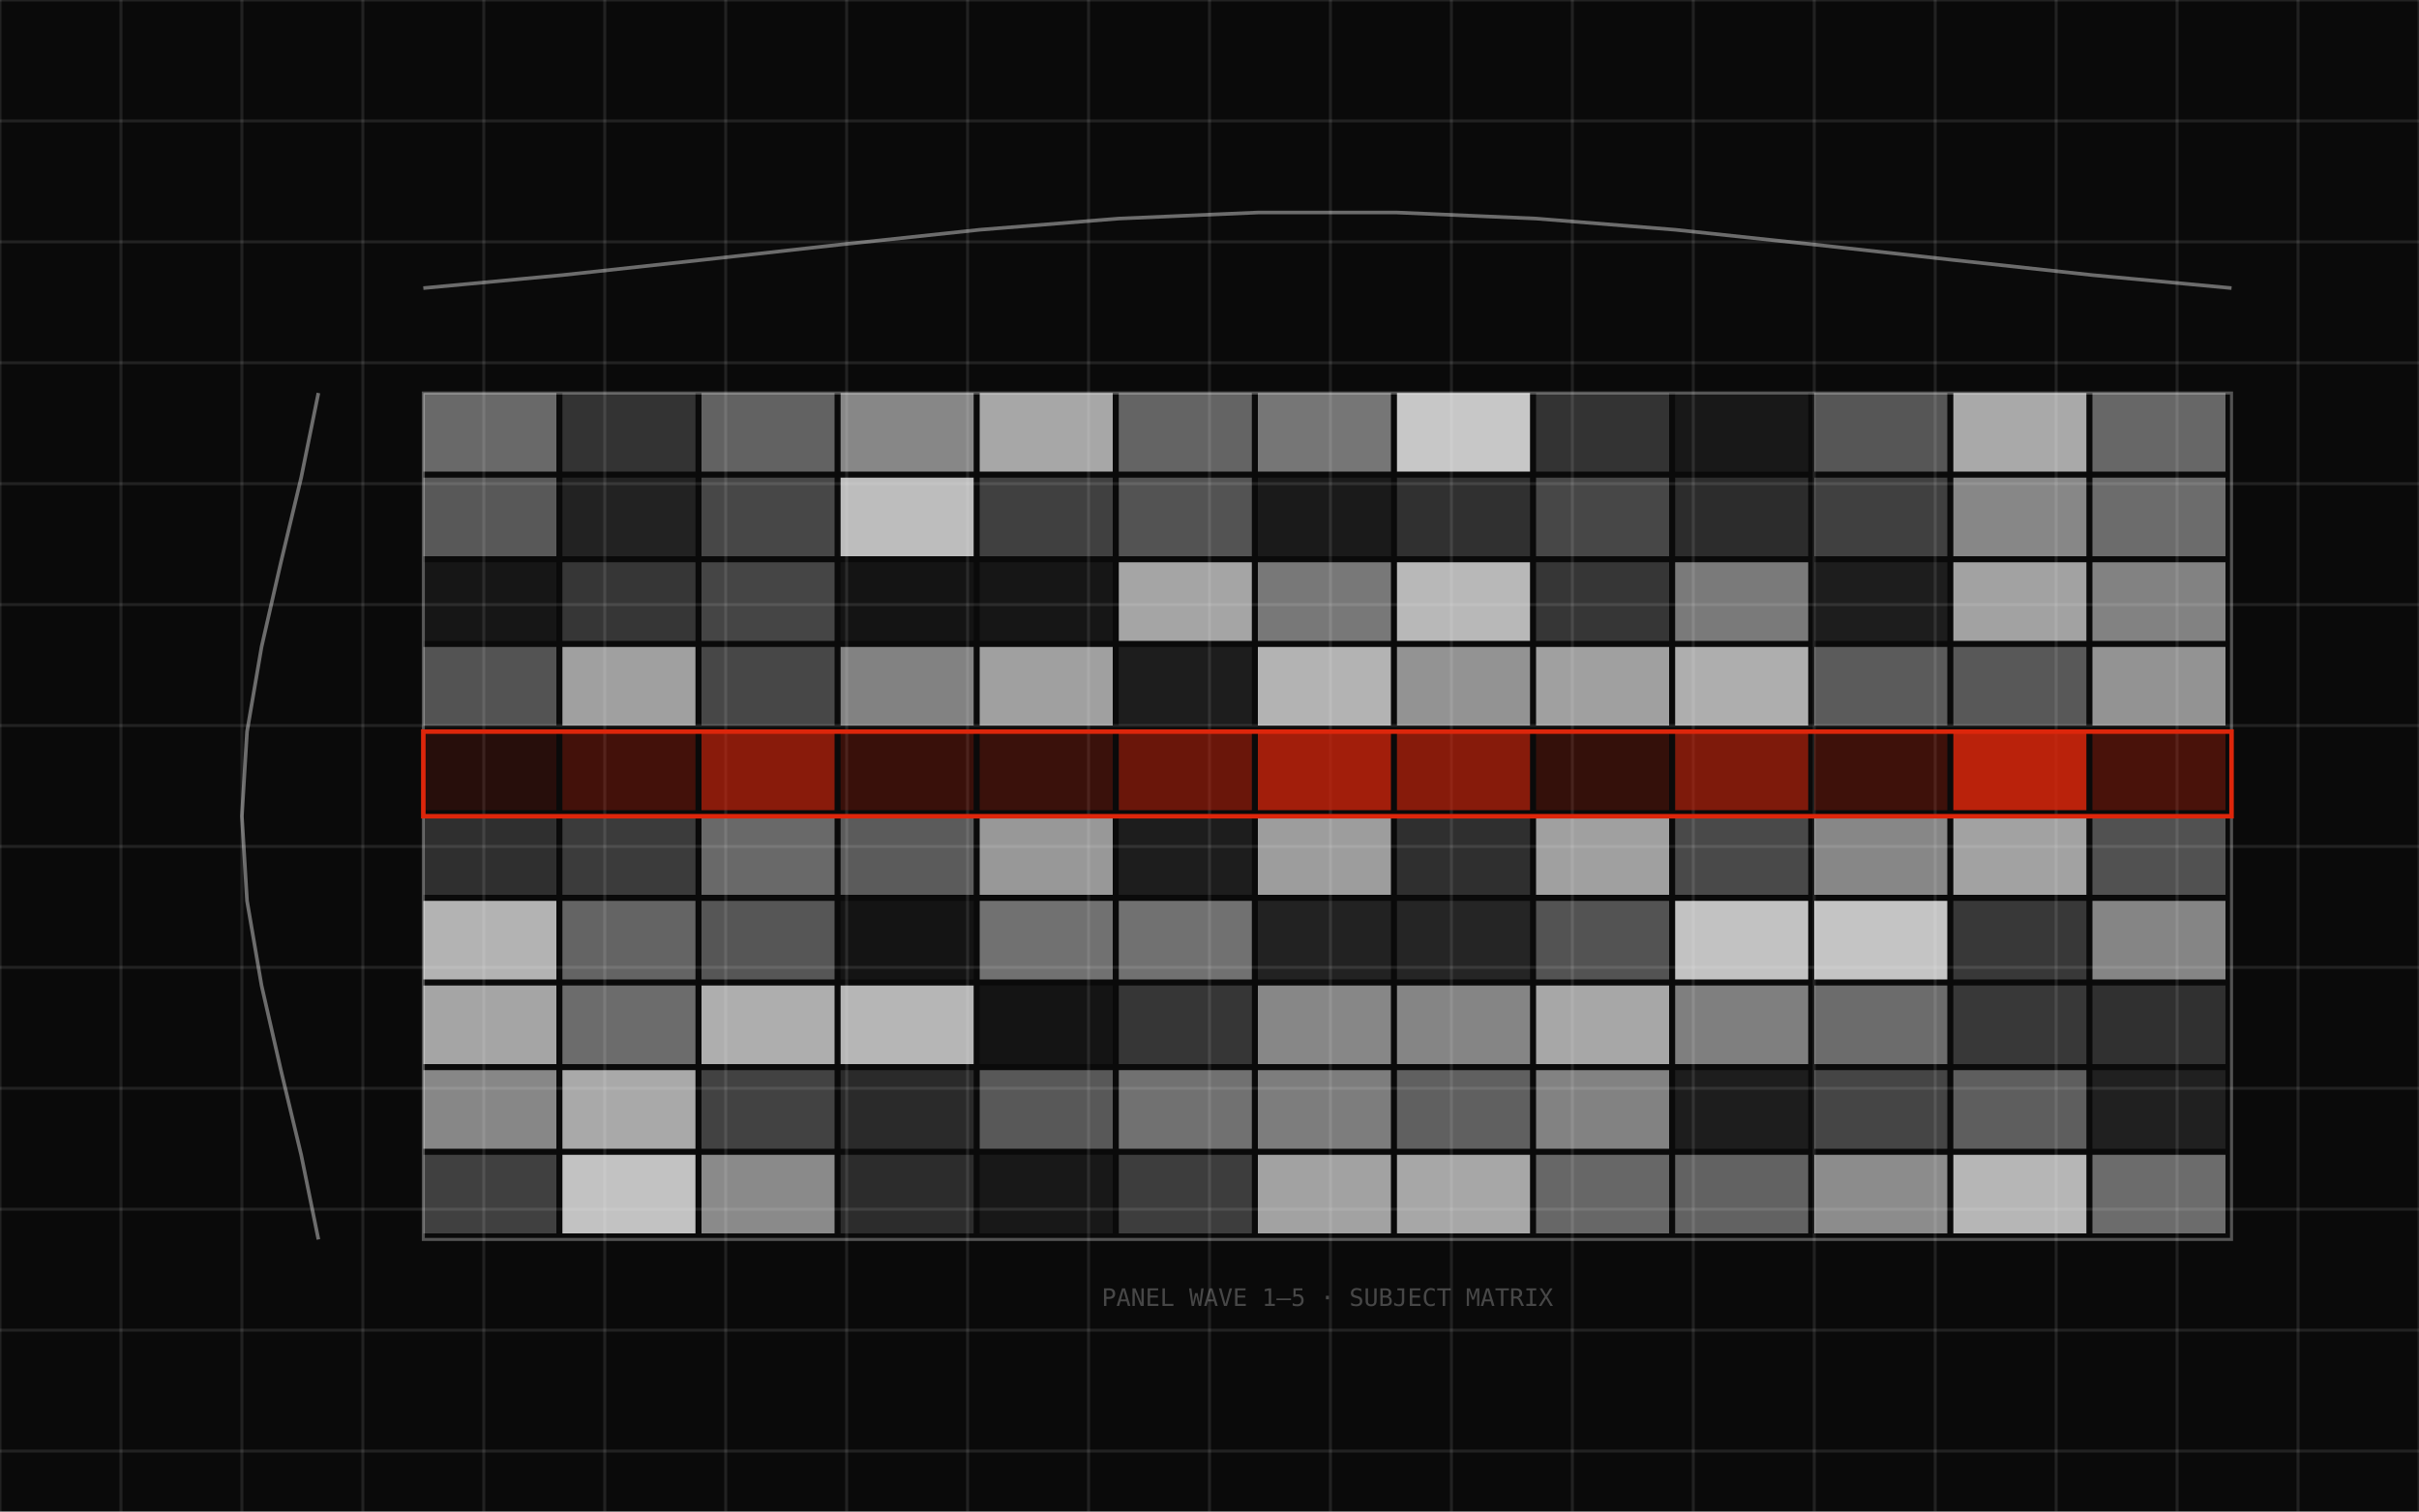
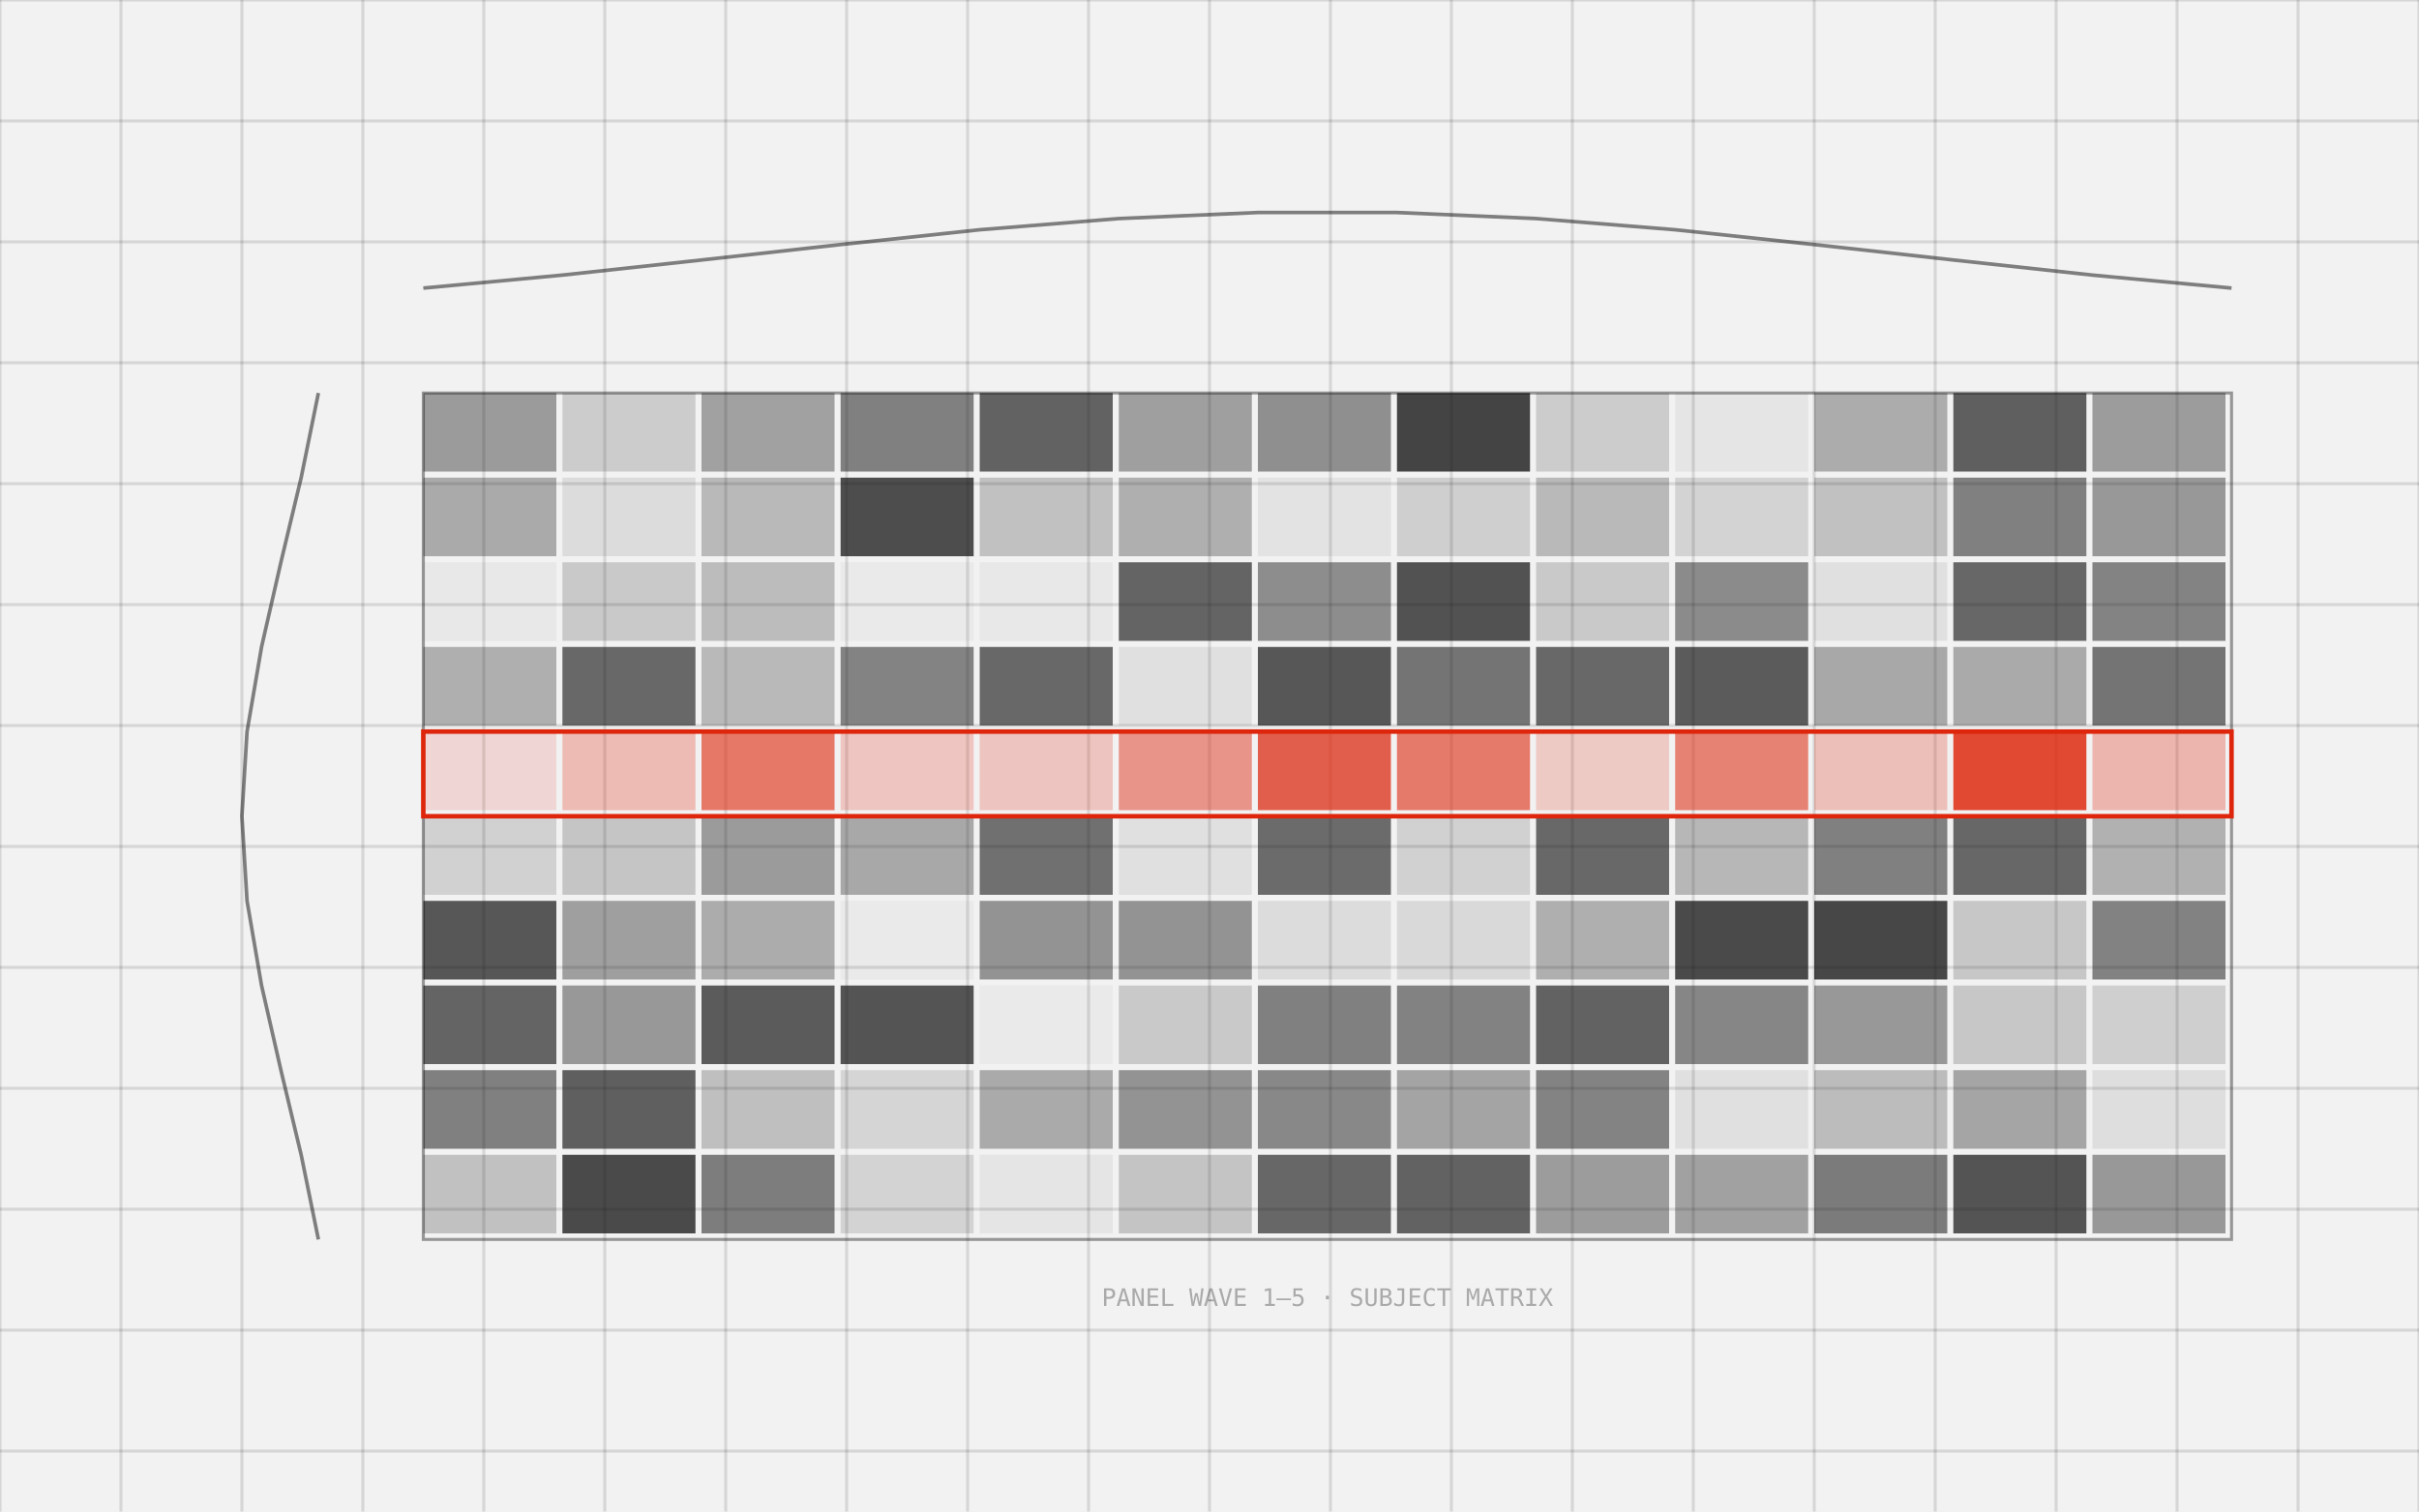
<svg xmlns="http://www.w3.org/2000/svg" viewBox="0 0 800 500" preserveAspectRatio="xMidYMid slice" role="presentation" aria-hidden="true">
  <defs>
    <rect id="cell" width="44" height="26" />
  </defs>
-   <rect x="0" y="0" width="800" height="500" fill="#0a0a0a" />
-   <line x1="0" y1="0" x2="0" y2="500" stroke="rgba(255,255,255,0.10)" stroke-width="1" />
-   <line x1="40" y1="0" x2="40" y2="500" stroke="rgba(255,255,255,0.10)" stroke-width="1" />
-   <line x1="80" y1="0" x2="80" y2="500" stroke="rgba(255,255,255,0.10)" stroke-width="1" />
-   <line x1="120" y1="0" x2="120" y2="500" stroke="rgba(255,255,255,0.10)" stroke-width="1" />
-   <line x1="160" y1="0" x2="160" y2="500" stroke="rgba(255,255,255,0.10)" stroke-width="1" />
-   <line x1="200" y1="0" x2="200" y2="500" stroke="rgba(255,255,255,0.10)" stroke-width="1" />
-   <line x1="240" y1="0" x2="240" y2="500" stroke="rgba(255,255,255,0.10)" stroke-width="1" />
-   <line x1="280" y1="0" x2="280" y2="500" stroke="rgba(255,255,255,0.10)" stroke-width="1" />
-   <line x1="320" y1="0" x2="320" y2="500" stroke="rgba(255,255,255,0.10)" stroke-width="1" />
-   <line x1="360" y1="0" x2="360" y2="500" stroke="rgba(255,255,255,0.10)" stroke-width="1" />
-   <line x1="400" y1="0" x2="400" y2="500" stroke="rgba(255,255,255,0.10)" stroke-width="1" />
-   <line x1="440" y1="0" x2="440" y2="500" stroke="rgba(255,255,255,0.10)" stroke-width="1" />
-   <line x1="480" y1="0" x2="480" y2="500" stroke="rgba(255,255,255,0.10)" stroke-width="1" />
-   <line x1="520" y1="0" x2="520" y2="500" stroke="rgba(255,255,255,0.10)" stroke-width="1" />
-   <line x1="560" y1="0" x2="560" y2="500" stroke="rgba(255,255,255,0.10)" stroke-width="1" />
-   <line x1="600" y1="0" x2="600" y2="500" stroke="rgba(255,255,255,0.10)" stroke-width="1" />
-   <line x1="640" y1="0" x2="640" y2="500" stroke="rgba(255,255,255,0.10)" stroke-width="1" />
-   <line x1="680" y1="0" x2="680" y2="500" stroke="rgba(255,255,255,0.10)" stroke-width="1" />
-   <line x1="720" y1="0" x2="720" y2="500" stroke="rgba(255,255,255,0.10)" stroke-width="1" />
-   <line x1="760" y1="0" x2="760" y2="500" stroke="rgba(255,255,255,0.10)" stroke-width="1" />
-   <line x1="800" y1="0" x2="800" y2="500" stroke="rgba(255,255,255,0.10)" stroke-width="1" />
-   <line x1="0" y1="0" x2="800" y2="0" stroke="rgba(255,255,255,0.10)" stroke-width="1" />
-   <line x1="0" y1="40" x2="800" y2="40" stroke="rgba(255,255,255,0.10)" stroke-width="1" />
-   <line x1="0" y1="80" x2="800" y2="80" stroke="rgba(255,255,255,0.10)" stroke-width="1" />
-   <line x1="0" y1="120" x2="800" y2="120" stroke="rgba(255,255,255,0.10)" stroke-width="1" />
-   <line x1="0" y1="160" x2="800" y2="160" stroke="rgba(255,255,255,0.10)" stroke-width="1" />
-   <line x1="0" y1="200" x2="800" y2="200" stroke="rgba(255,255,255,0.10)" stroke-width="1" />
-   <line x1="0" y1="240" x2="800" y2="240" stroke="rgba(255,255,255,0.10)" stroke-width="1" />
-   <line x1="0" y1="280" x2="800" y2="280" stroke="rgba(255,255,255,0.10)" stroke-width="1" />
-   <line x1="0" y1="320" x2="800" y2="320" stroke="rgba(255,255,255,0.10)" stroke-width="1" />
-   <line x1="0" y1="360" x2="800" y2="360" stroke="rgba(255,255,255,0.10)" stroke-width="1" />
-   <line x1="0" y1="400" x2="800" y2="400" stroke="rgba(255,255,255,0.10)" stroke-width="1" />
-   <line x1="0" y1="440" x2="800" y2="440" stroke="rgba(255,255,255,0.10)" stroke-width="1" />
-   <line x1="0" y1="480" x2="800" y2="480" stroke="rgba(255,255,255,0.10)" stroke-width="1" />
-   <g fill="#ffffff">
+   <rect x="0" y="0" width="800" height="500" fill="#f2f2f3" />
+   <line x1="0" y1="0" x2="0" y2="500" stroke="rgba(0,0,0,0.12)" stroke-width="1" />
+   <line x1="40" y1="0" x2="40" y2="500" stroke="rgba(0,0,0,0.12)" stroke-width="1" />
+   <line x1="80" y1="0" x2="80" y2="500" stroke="rgba(0,0,0,0.12)" stroke-width="1" />
+   <line x1="120" y1="0" x2="120" y2="500" stroke="rgba(0,0,0,0.12)" stroke-width="1" />
+   <line x1="160" y1="0" x2="160" y2="500" stroke="rgba(0,0,0,0.12)" stroke-width="1" />
+   <line x1="200" y1="0" x2="200" y2="500" stroke="rgba(0,0,0,0.12)" stroke-width="1" />
+   <line x1="240" y1="0" x2="240" y2="500" stroke="rgba(0,0,0,0.12)" stroke-width="1" />
+   <line x1="280" y1="0" x2="280" y2="500" stroke="rgba(0,0,0,0.12)" stroke-width="1" />
+   <line x1="320" y1="0" x2="320" y2="500" stroke="rgba(0,0,0,0.12)" stroke-width="1" />
+   <line x1="360" y1="0" x2="360" y2="500" stroke="rgba(0,0,0,0.12)" stroke-width="1" />
+   <line x1="400" y1="0" x2="400" y2="500" stroke="rgba(0,0,0,0.12)" stroke-width="1" />
+   <line x1="440" y1="0" x2="440" y2="500" stroke="rgba(0,0,0,0.12)" stroke-width="1" />
+   <line x1="480" y1="0" x2="480" y2="500" stroke="rgba(0,0,0,0.12)" stroke-width="1" />
+   <line x1="520" y1="0" x2="520" y2="500" stroke="rgba(0,0,0,0.12)" stroke-width="1" />
+   <line x1="560" y1="0" x2="560" y2="500" stroke="rgba(0,0,0,0.12)" stroke-width="1" />
+   <line x1="600" y1="0" x2="600" y2="500" stroke="rgba(0,0,0,0.12)" stroke-width="1" />
+   <line x1="640" y1="0" x2="640" y2="500" stroke="rgba(0,0,0,0.12)" stroke-width="1" />
+   <line x1="680" y1="0" x2="680" y2="500" stroke="rgba(0,0,0,0.12)" stroke-width="1" />
+   <line x1="720" y1="0" x2="720" y2="500" stroke="rgba(0,0,0,0.12)" stroke-width="1" />
+   <line x1="760" y1="0" x2="760" y2="500" stroke="rgba(0,0,0,0.12)" stroke-width="1" />
+   <line x1="800" y1="0" x2="800" y2="500" stroke="rgba(0,0,0,0.12)" stroke-width="1" />
+   <line x1="0" y1="0" x2="800" y2="0" stroke="rgba(0,0,0,0.12)" stroke-width="1" />
+   <line x1="0" y1="40" x2="800" y2="40" stroke="rgba(0,0,0,0.12)" stroke-width="1" />
+   <line x1="0" y1="80" x2="800" y2="80" stroke="rgba(0,0,0,0.12)" stroke-width="1" />
+   <line x1="0" y1="120" x2="800" y2="120" stroke="rgba(0,0,0,0.12)" stroke-width="1" />
+   <line x1="0" y1="160" x2="800" y2="160" stroke="rgba(0,0,0,0.12)" stroke-width="1" />
+   <line x1="0" y1="200" x2="800" y2="200" stroke="rgba(0,0,0,0.12)" stroke-width="1" />
+   <line x1="0" y1="240" x2="800" y2="240" stroke="rgba(0,0,0,0.12)" stroke-width="1" />
+   <line x1="0" y1="280" x2="800" y2="280" stroke="rgba(0,0,0,0.12)" stroke-width="1" />
+   <line x1="0" y1="320" x2="800" y2="320" stroke="rgba(0,0,0,0.12)" stroke-width="1" />
+   <line x1="0" y1="360" x2="800" y2="360" stroke="rgba(0,0,0,0.12)" stroke-width="1" />
+   <line x1="0" y1="400" x2="800" y2="400" stroke="rgba(0,0,0,0.12)" stroke-width="1" />
+   <line x1="0" y1="440" x2="800" y2="440" stroke="rgba(0,0,0,0.12)" stroke-width="1" />
+   <line x1="0" y1="480" x2="800" y2="480" stroke="rgba(0,0,0,0.12)" stroke-width="1" />
+   <g fill="#111">
    <use href="#cell" x="140" y="130" opacity="0.39" />
    <use href="#cell" x="186" y="130" opacity="0.17" />
    <use href="#cell" x="232" y="130" opacity="0.36" />
    <use href="#cell" x="278" y="130" opacity="0.51" />
    <use href="#cell" x="324" y="130" opacity="0.64" />
    <use href="#cell" x="370" y="130" opacity="0.37" />
    <use href="#cell" x="416" y="130" opacity="0.44" />
    <use href="#cell" x="462" y="130" opacity="0.77" />
    <use href="#cell" x="508" y="130" opacity="0.17" />
    <use href="#cell" x="554" y="130" opacity="0.06" />
    <use href="#cell" x="600" y="130" opacity="0.31" />
    <use href="#cell" x="646" y="130" opacity="0.65" />
    <use href="#cell" x="692" y="130" opacity="0.38" />
    <use href="#cell" x="140" y="158" opacity="0.32" />
    <use href="#cell" x="186" y="158" opacity="0.1" />
    <use href="#cell" x="232" y="158" opacity="0.25" />
    <use href="#cell" x="278" y="158" opacity="0.73" />
    <use href="#cell" x="324" y="158" opacity="0.22" />
    <use href="#cell" x="370" y="158" opacity="0.3" />
    <use href="#cell" x="416" y="158" opacity="0.07" />
    <use href="#cell" x="462" y="158" opacity="0.16" />
    <use href="#cell" x="508" y="158" opacity="0.25" />
    <use href="#cell" x="554" y="158" opacity="0.14" />
    <use href="#cell" x="600" y="158" opacity="0.22" />
    <use href="#cell" x="646" y="158" opacity="0.51" />
    <use href="#cell" x="692" y="158" opacity="0.4" />
    <use href="#cell" x="140" y="186" opacity="0.05" />
    <use href="#cell" x="186" y="186" opacity="0.18" />
    <use href="#cell" x="232" y="186" opacity="0.24" />
    <use href="#cell" x="278" y="186" opacity="0.04" />
    <use href="#cell" x="324" y="186" opacity="0.05" />
    <use href="#cell" x="370" y="186" opacity="0.63" />
    <use href="#cell" x="416" y="186" opacity="0.45" />
    <use href="#cell" x="462" y="186" opacity="0.71" />
    <use href="#cell" x="508" y="186" opacity="0.18" />
    <use href="#cell" x="554" y="186" opacity="0.46" />
    <use href="#cell" x="600" y="186" opacity="0.08" />
    <use href="#cell" x="646" y="186" opacity="0.62" />
    <use href="#cell" x="692" y="186" opacity="0.49" />
    <use href="#cell" x="140" y="214" opacity="0.3" />
    <use href="#cell" x="186" y="214" opacity="0.61" />
    <use href="#cell" x="232" y="214" opacity="0.25" />
    <use href="#cell" x="278" y="214" opacity="0.49" />
    <use href="#cell" x="324" y="214" opacity="0.61" />
    <use href="#cell" x="370" y="214" opacity="0.08" />
    <use href="#cell" x="416" y="214" opacity="0.69" />
    <use href="#cell" x="462" y="214" opacity="0.56" />
    <use href="#cell" x="508" y="214" opacity="0.61" />
    <use href="#cell" x="554" y="214" opacity="0.67" />
    <use href="#cell" x="600" y="214" opacity="0.33" />
    <use href="#cell" x="646" y="214" opacity="0.32" />
    <use href="#cell" x="692" y="214" opacity="0.56" />
    <use href="#cell" x="140" y="270" opacity="0.15" />
    <use href="#cell" x="186" y="270" opacity="0.2" />
    <use href="#cell" x="232" y="270" opacity="0.39" />
    <use href="#cell" x="278" y="270" opacity="0.33" />
    <use href="#cell" x="324" y="270" opacity="0.58" />
    <use href="#cell" x="370" y="270" opacity="0.08" />
    <use href="#cell" x="416" y="270" opacity="0.6" />
    <use href="#cell" x="462" y="270" opacity="0.15" />
    <use href="#cell" x="508" y="270" opacity="0.61" />
    <use href="#cell" x="554" y="270" opacity="0.26" />
    <use href="#cell" x="600" y="270" opacity="0.51" />
    <use href="#cell" x="646" y="270" opacity="0.62" />
    <use href="#cell" x="692" y="270" opacity="0.29" />
    <use href="#cell" x="140" y="298" opacity="0.69" />
    <use href="#cell" x="186" y="298" opacity="0.37" />
    <use href="#cell" x="232" y="298" opacity="0.31" />
    <use href="#cell" x="278" y="298" opacity="0.04" />
    <use href="#cell" x="324" y="298" opacity="0.42" />
    <use href="#cell" x="370" y="298" opacity="0.42" />
    <use href="#cell" x="416" y="298" opacity="0.1" />
    <use href="#cell" x="462" y="298" opacity="0.11" />
    <use href="#cell" x="508" y="298" opacity="0.3" />
    <use href="#cell" x="554" y="298" opacity="0.75" />
    <use href="#cell" x="600" y="298" opacity="0.76" />
    <use href="#cell" x="646" y="298" opacity="0.19" />
    <use href="#cell" x="692" y="298" opacity="0.5" />
    <use href="#cell" x="140" y="326" opacity="0.63" />
    <use href="#cell" x="186" y="326" opacity="0.4" />
    <use href="#cell" x="232" y="326" opacity="0.67" />
    <use href="#cell" x="278" y="326" opacity="0.7" />
    <use href="#cell" x="324" y="326" opacity="0.04" />
    <use href="#cell" x="370" y="326" opacity="0.18" />
    <use href="#cell" x="416" y="326" opacity="0.51" />
    <use href="#cell" x="462" y="326" opacity="0.5" />
    <use href="#cell" x="508" y="326" opacity="0.64" />
    <use href="#cell" x="554" y="326" opacity="0.48" />
    <use href="#cell" x="600" y="326" opacity="0.4" />
    <use href="#cell" x="646" y="326" opacity="0.19" />
    <use href="#cell" x="692" y="326" opacity="0.16" />
    <use href="#cell" x="140" y="354" opacity="0.51" />
    <use href="#cell" x="186" y="354" opacity="0.65" />
    <use href="#cell" x="232" y="354" opacity="0.23" />
    <use href="#cell" x="278" y="354" opacity="0.13" />
    <use href="#cell" x="324" y="354" opacity="0.32" />
    <use href="#cell" x="370" y="354" opacity="0.42" />
    <use href="#cell" x="416" y="354" opacity="0.47" />
    <use href="#cell" x="462" y="354" opacity="0.35" />
    <use href="#cell" x="508" y="354" opacity="0.49" />
    <use href="#cell" x="554" y="354" opacity="0.08" />
    <use href="#cell" x="600" y="354" opacity="0.24" />
    <use href="#cell" x="646" y="354" opacity="0.34" />
    <use href="#cell" x="692" y="354" opacity="0.09" />
    <use href="#cell" x="140" y="382" opacity="0.22" />
    <use href="#cell" x="186" y="382" opacity="0.75" />
    <use href="#cell" x="232" y="382" opacity="0.52" />
    <use href="#cell" x="278" y="382" opacity="0.14" />
    <use href="#cell" x="324" y="382" opacity="0.06" />
    <use href="#cell" x="370" y="382" opacity="0.21" />
    <use href="#cell" x="416" y="382" opacity="0.62" />
    <use href="#cell" x="462" y="382" opacity="0.64" />
    <use href="#cell" x="508" y="382" opacity="0.38" />
    <use href="#cell" x="554" y="382" opacity="0.36" />
    <use href="#cell" x="600" y="382" opacity="0.53" />
    <use href="#cell" x="646" y="382" opacity="0.7" />
    <use href="#cell" x="692" y="382" opacity="0.4" />
  </g>
  <g fill="#dd260b">
    <use href="#cell" x="140" y="242" opacity="0.14" />
    <use href="#cell" x="186" y="242" opacity="0.27" />
    <use href="#cell" x="232" y="242" opacity="0.6" />
    <use href="#cell" x="278" y="242" opacity="0.22" />
    <use href="#cell" x="324" y="242" opacity="0.23" />
    <use href="#cell" x="370" y="242" opacity="0.46" />
    <use href="#cell" x="416" y="242" opacity="0.72" />
    <use href="#cell" x="462" y="242" opacity="0.59" />
    <use href="#cell" x="508" y="242" opacity="0.2" />
    <use href="#cell" x="554" y="242" opacity="0.55" />
    <use href="#cell" x="600" y="242" opacity="0.25" />
    <use href="#cell" x="646" y="242" opacity="0.83" />
    <use href="#cell" x="692" y="242" opacity="0.3" />
  </g>
-   <rect x="140" y="130" width="598" height="280" fill="none" stroke="rgba(255,255,255,0.30)" stroke-width="1" />
+   <rect x="140" y="130" width="598" height="280" fill="none" stroke="rgba(0,0,0,0.38)" stroke-width="1" />
  <rect x="140" y="242" width="598" height="28" fill="none" stroke="#dd260b" stroke-width="1.5" />
-   <polyline points="140,95.3 186,91 232,86 278,80.9 324,76 370,72.3 416,70.3 462,70.3 508,72.3 554,76 600,80.9 646,86 692,91 738,95.3" fill="none" stroke="rgba(255,255,255,0.40)" stroke-width="1.2" />
-   <polyline points="105.3,130 99.6,158 92.9,186 86.5,214 81.7,242 80,270 81.7,298 86.5,326 92.9,354 99.6,382 105.3,410" fill="none" stroke="rgba(255,255,255,0.40)" stroke-width="1.2" />
-   <text x="439" y="432" font-family="monospace" font-size="8" fill="rgba(255,255,255,0.25)" text-anchor="middle">PANEL WAVE 1–5 · SUBJECT MATRIX</text>
+   <polyline points="140,95.3 186,91 232,86 278,80.9 324,76 370,72.3 416,70.3 462,70.3 508,72.3 554,76 600,80.9 646,86 692,91 738,95.3" fill="none" stroke="rgba(0,0,0,0.48)" stroke-width="1.2" />
+   <polyline points="105.3,130 99.6,158 92.9,186 86.5,214 81.7,242 80,270 81.7,298 86.5,326 92.9,354 99.6,382 105.3,410" fill="none" stroke="rgba(0,0,0,0.48)" stroke-width="1.2" />
+   <text x="439" y="432" font-family="monospace" font-size="8" fill="rgba(0,0,0,0.30)" text-anchor="middle">PANEL WAVE 1–5 · SUBJECT MATRIX</text>
</svg>
